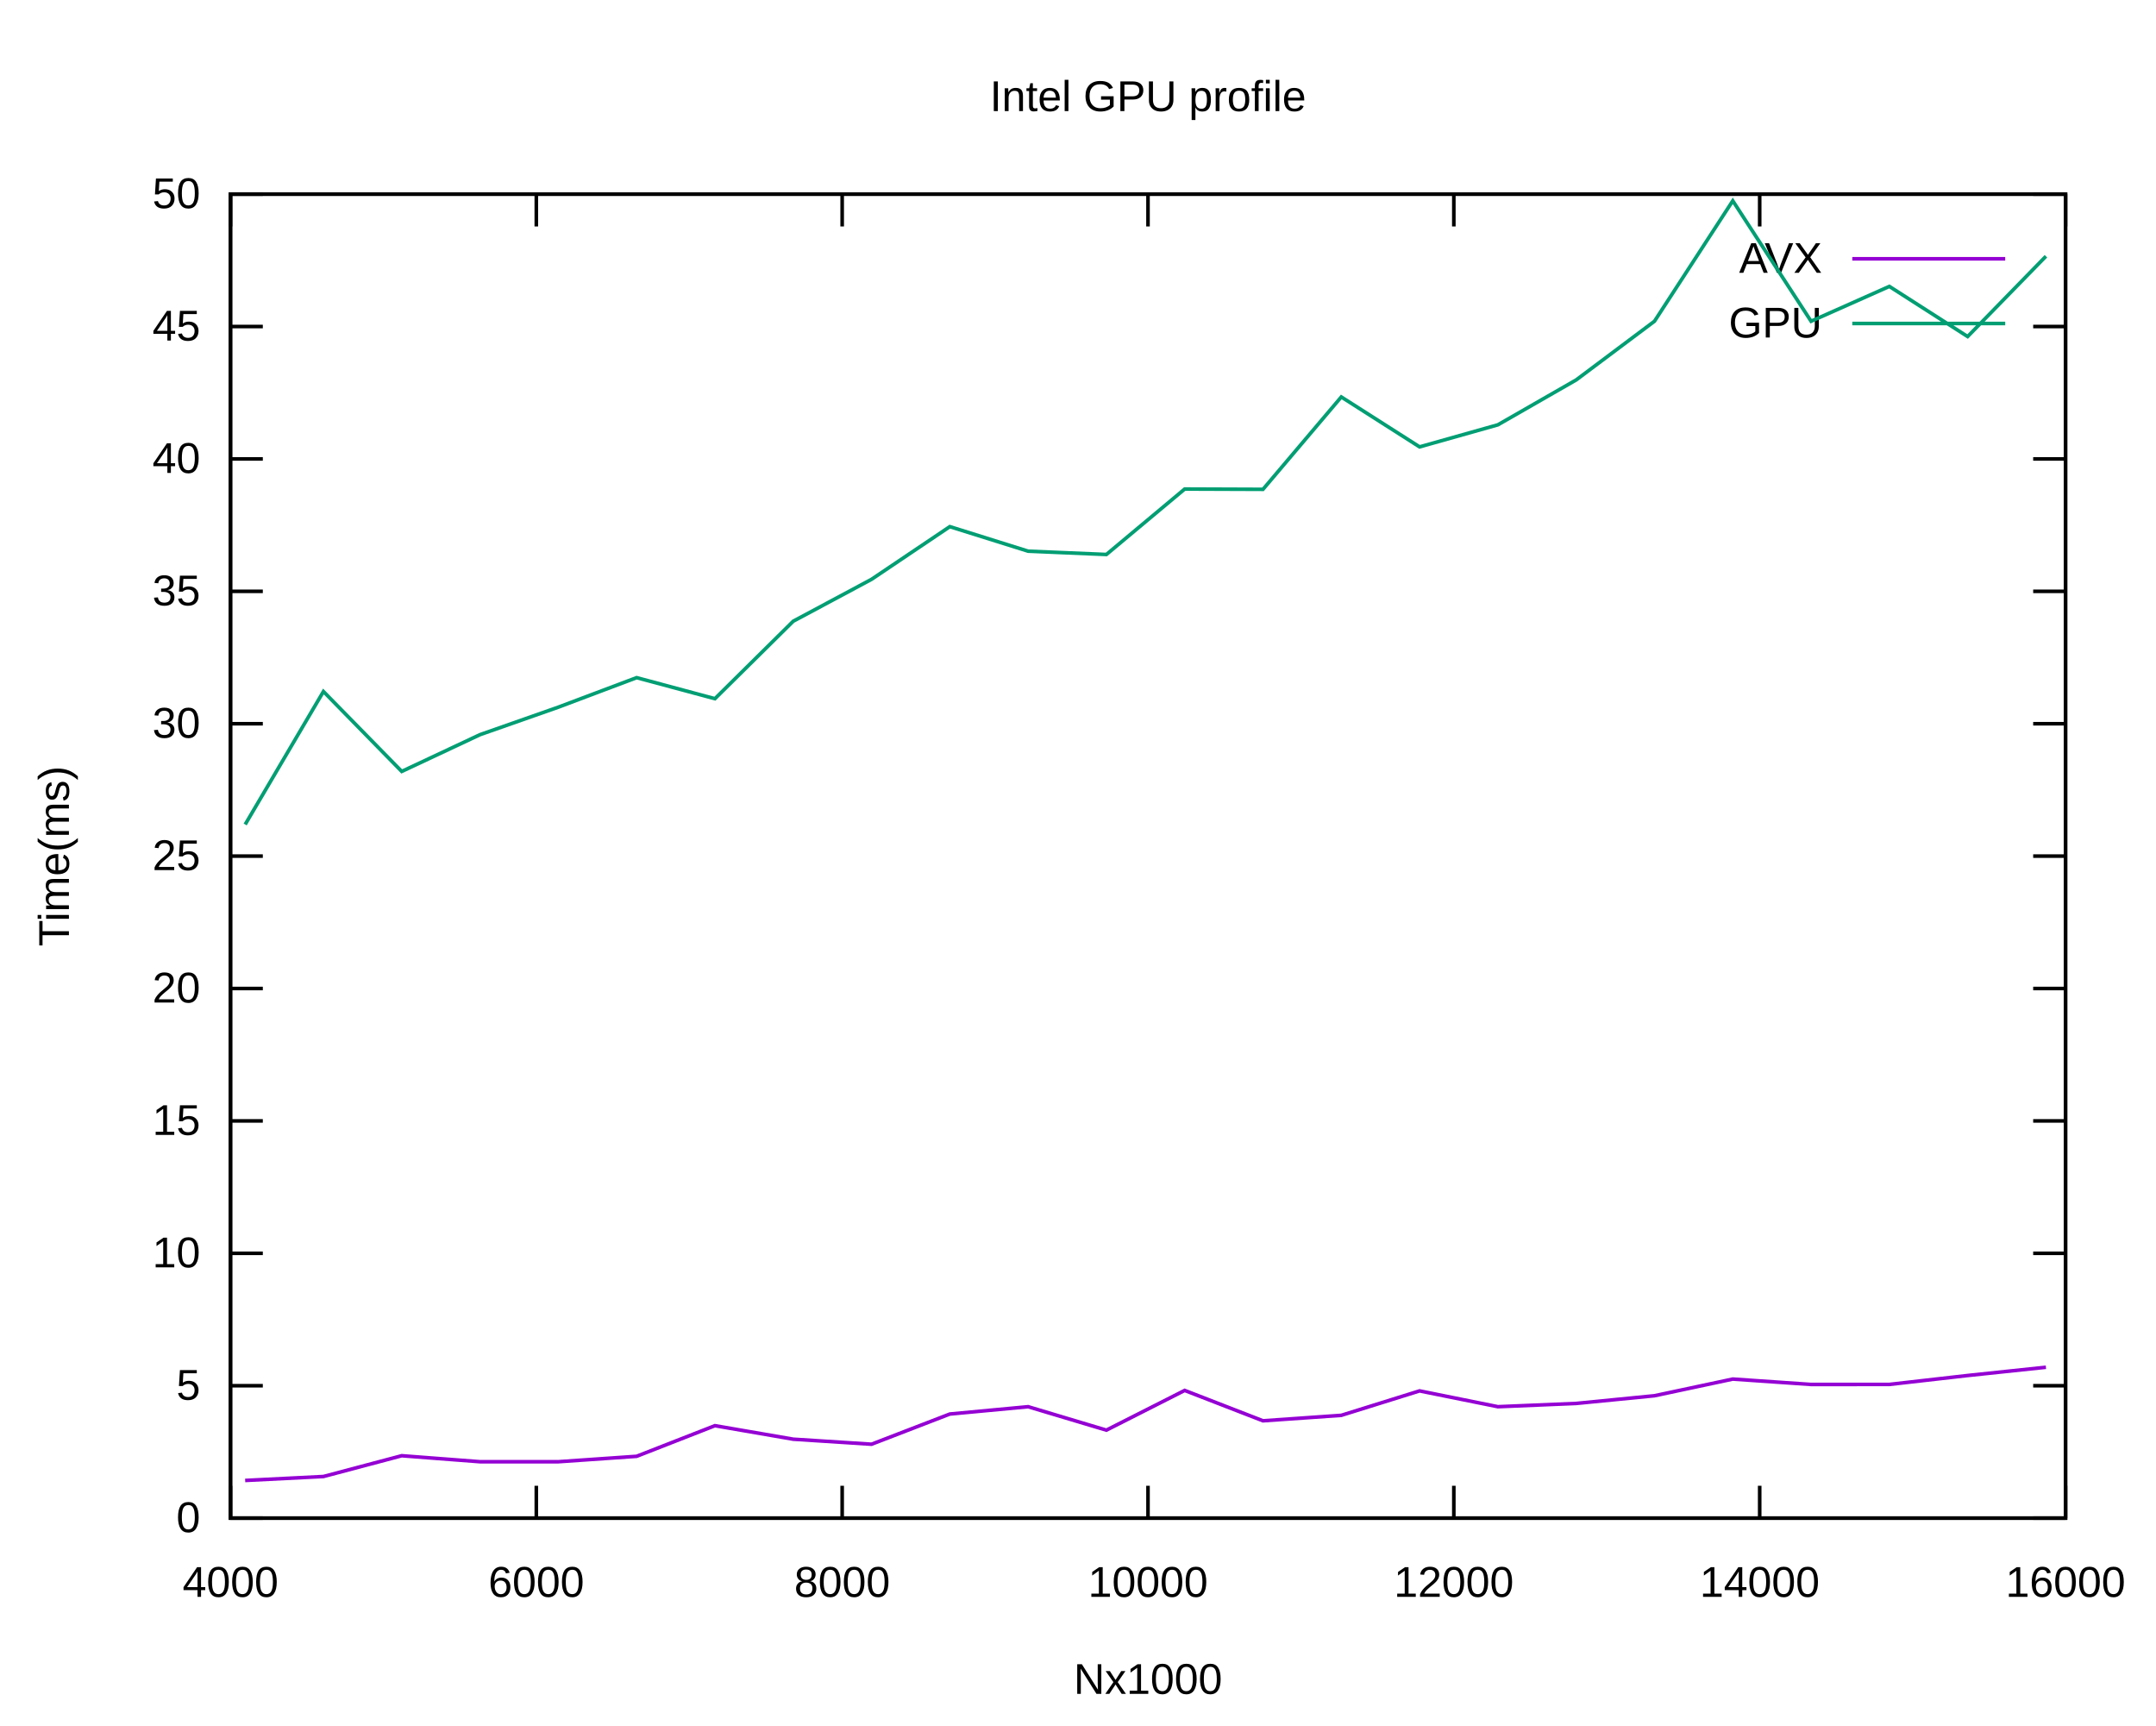
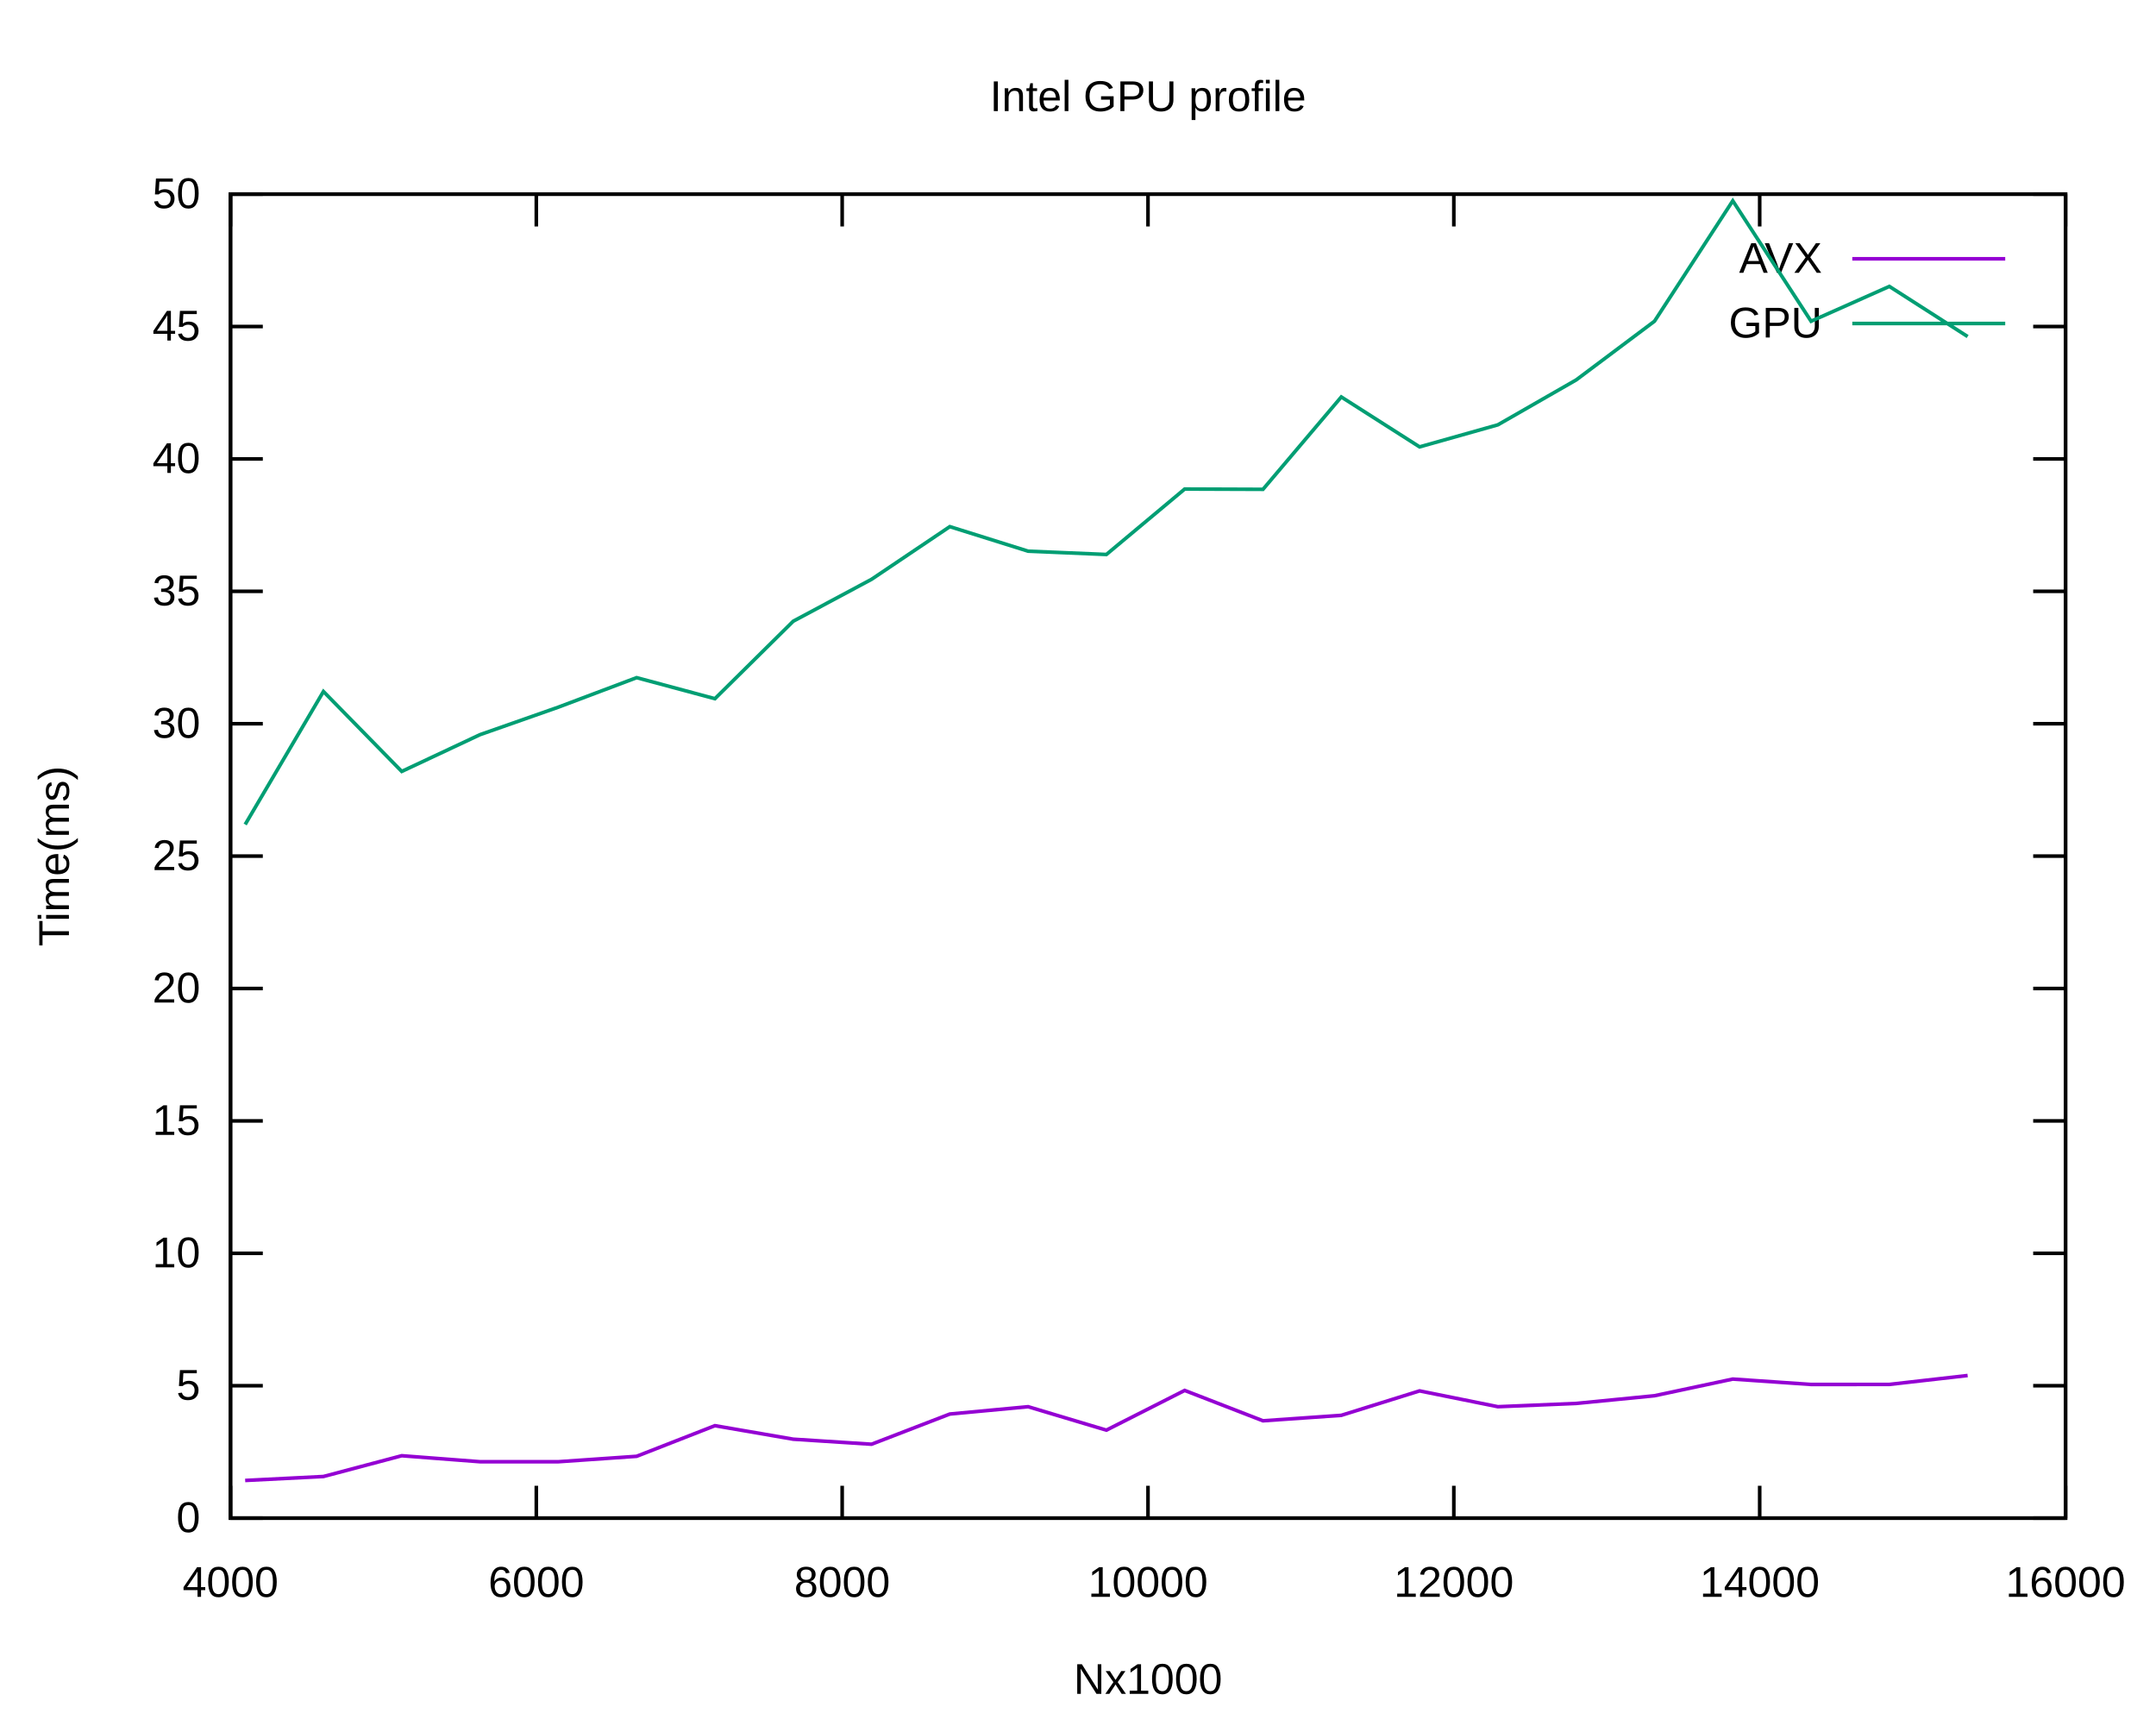
<svg xmlns="http://www.w3.org/2000/svg" xmlns:xlink="http://www.w3.org/1999/xlink" width="600" height="480" viewBox="0 0 600 480">
  <g id="gnuplot_canvas">
    <rect x="0" y="0" width="600" height="480" fill="none" />
    <defs>
      <circle id="gpDot" r="0.5" stroke-width="0.5" stroke="currentColor" />
      <path id="gpPt0" stroke-width="0.222" stroke="currentColor" d="M-1,0 h2 M0,-1 v2" />
      <path id="gpPt1" stroke-width="0.222" stroke="currentColor" d="M-1,-1 L1,1 M1,-1 L-1,1" />
      <path id="gpPt2" stroke-width="0.222" stroke="currentColor" d="M-1,0 L1,0 M0,-1 L0,1 M-1,-1 L1,1 M-1,1 L1,-1" />
      <rect id="gpPt3" stroke-width="0.222" stroke="currentColor" x="-1" y="-1" width="2" height="2" />
      <rect id="gpPt4" stroke-width="0.222" stroke="currentColor" fill="currentColor" x="-1" y="-1" width="2" height="2" />
      <circle id="gpPt5" stroke-width="0.222" stroke="currentColor" cx="0" cy="0" r="1" />
      <use xlink:href="#gpPt5" id="gpPt6" fill="currentColor" stroke="none" />
      <path id="gpPt7" stroke-width="0.222" stroke="currentColor" d="M0,-1.33 L-1.33,0.67 L1.33,0.67 z" />
      <use xlink:href="#gpPt7" id="gpPt8" fill="currentColor" stroke="none" />
      <use xlink:href="#gpPt7" id="gpPt9" stroke="currentColor" transform="rotate(180)" />
      <use xlink:href="#gpPt9" id="gpPt10" fill="currentColor" stroke="none" />
      <use xlink:href="#gpPt3" id="gpPt11" stroke="currentColor" transform="rotate(45)" />
      <use xlink:href="#gpPt11" id="gpPt12" fill="currentColor" stroke="none" />
      <path id="gpPt13" stroke-width="0.222" stroke="currentColor" d="M0,1.330 L1.265,0.411 L0.782,-1.067 L-0.782,-1.076 L-1.265,0.411 z" />
      <use xlink:href="#gpPt13" id="gpPt14" fill="currentColor" stroke="none" />
      <filter id="textbox" filterUnits="objectBoundingBox" x="0" y="0" height="1" width="1">
        <feFlood flood-color="white" flood-opacity="1" result="bgnd" />
        <feComposite in="SourceGraphic" in2="bgnd" operator="atop" />
      </filter>
      <filter id="greybox" filterUnits="objectBoundingBox" x="0" y="0" height="1" width="1">
        <feFlood flood-color="lightgrey" flood-opacity="1" result="grey" />
        <feComposite in="SourceGraphic" in2="grey" operator="atop" />
      </filter>
    </defs>
    <g fill="none" color="white" stroke="currentColor" stroke-width="1.00" stroke-linecap="butt" stroke-linejoin="miter">
</g>
    <g fill="none" color="black" stroke="currentColor" stroke-width="1.00" stroke-linecap="butt" stroke-linejoin="miter">
      <path stroke="black" d="M64.14,422.40 L73.14,422.40 M574.82,422.40 L565.82,422.40  " />
      <g transform="translate(55.75,426.30)" stroke="none" fill="black" font-family="Arial" font-size="12.00" text-anchor="end">
        <text>
          <tspan font-family="Arial"> 0</tspan>
        </text>
      </g>
    </g>
    <g fill="none" color="black" stroke="currentColor" stroke-width="1.00" stroke-linecap="butt" stroke-linejoin="miter">
      <path stroke="black" d="M64.14,385.56 L73.14,385.56 M574.82,385.56 L565.82,385.56  " />
      <g transform="translate(55.75,389.46)" stroke="none" fill="black" font-family="Arial" font-size="12.00" text-anchor="end">
        <text>
          <tspan font-family="Arial"> 5</tspan>
        </text>
      </g>
    </g>
    <g fill="none" color="black" stroke="currentColor" stroke-width="1.00" stroke-linecap="butt" stroke-linejoin="miter">
      <path stroke="black" d="M64.14,348.72 L73.14,348.72 M574.82,348.72 L565.82,348.72  " />
      <g transform="translate(55.75,352.62)" stroke="none" fill="black" font-family="Arial" font-size="12.00" text-anchor="end">
        <text>
          <tspan font-family="Arial"> 10</tspan>
        </text>
      </g>
    </g>
    <g fill="none" color="black" stroke="currentColor" stroke-width="1.00" stroke-linecap="butt" stroke-linejoin="miter">
      <path stroke="black" d="M64.14,311.88 L73.14,311.88 M574.82,311.88 L565.82,311.88  " />
      <g transform="translate(55.75,315.78)" stroke="none" fill="black" font-family="Arial" font-size="12.00" text-anchor="end">
        <text>
          <tspan font-family="Arial"> 15</tspan>
        </text>
      </g>
    </g>
    <g fill="none" color="black" stroke="currentColor" stroke-width="1.00" stroke-linecap="butt" stroke-linejoin="miter">
      <path stroke="black" d="M64.14,275.04 L73.14,275.04 M574.82,275.04 L565.82,275.04  " />
      <g transform="translate(55.75,278.94)" stroke="none" fill="black" font-family="Arial" font-size="12.00" text-anchor="end">
        <text>
          <tspan font-family="Arial"> 20</tspan>
        </text>
      </g>
    </g>
    <g fill="none" color="black" stroke="currentColor" stroke-width="1.00" stroke-linecap="butt" stroke-linejoin="miter">
      <path stroke="black" d="M64.14,238.20 L73.14,238.20 M574.82,238.20 L565.82,238.20  " />
      <g transform="translate(55.75,242.10)" stroke="none" fill="black" font-family="Arial" font-size="12.00" text-anchor="end">
        <text>
          <tspan font-family="Arial"> 25</tspan>
        </text>
      </g>
    </g>
    <g fill="none" color="black" stroke="currentColor" stroke-width="1.00" stroke-linecap="butt" stroke-linejoin="miter">
      <path stroke="black" d="M64.14,201.37 L73.14,201.37 M574.82,201.37 L565.82,201.37  " />
      <g transform="translate(55.75,205.27)" stroke="none" fill="black" font-family="Arial" font-size="12.00" text-anchor="end">
        <text>
          <tspan font-family="Arial"> 30</tspan>
        </text>
      </g>
    </g>
    <g fill="none" color="black" stroke="currentColor" stroke-width="1.00" stroke-linecap="butt" stroke-linejoin="miter">
      <path stroke="black" d="M64.14,164.53 L73.14,164.53 M574.82,164.53 L565.82,164.53  " />
      <g transform="translate(55.75,168.43)" stroke="none" fill="black" font-family="Arial" font-size="12.00" text-anchor="end">
        <text>
          <tspan font-family="Arial"> 35</tspan>
        </text>
      </g>
    </g>
    <g fill="none" color="black" stroke="currentColor" stroke-width="1.00" stroke-linecap="butt" stroke-linejoin="miter">
      <path stroke="black" d="M64.14,127.69 L73.14,127.69 M574.82,127.69 L565.82,127.69  " />
      <g transform="translate(55.75,131.59)" stroke="none" fill="black" font-family="Arial" font-size="12.00" text-anchor="end">
        <text>
          <tspan font-family="Arial"> 40</tspan>
        </text>
      </g>
    </g>
    <g fill="none" color="black" stroke="currentColor" stroke-width="1.00" stroke-linecap="butt" stroke-linejoin="miter">
      <path stroke="black" d="M64.14,90.85 L73.14,90.85 M574.82,90.85 L565.82,90.85  " />
      <g transform="translate(55.75,94.75)" stroke="none" fill="black" font-family="Arial" font-size="12.00" text-anchor="end">
        <text>
          <tspan font-family="Arial"> 45</tspan>
        </text>
      </g>
    </g>
    <g fill="none" color="black" stroke="currentColor" stroke-width="1.00" stroke-linecap="butt" stroke-linejoin="miter">
      <path stroke="black" d="M64.14,54.01 L73.14,54.01 M574.82,54.01 L565.82,54.01  " />
      <g transform="translate(55.75,57.91)" stroke="none" fill="black" font-family="Arial" font-size="12.00" text-anchor="end">
        <text>
          <tspan font-family="Arial"> 50</tspan>
        </text>
      </g>
    </g>
    <g fill="none" color="black" stroke="currentColor" stroke-width="1.00" stroke-linecap="butt" stroke-linejoin="miter">
      <path stroke="black" d="M64.14,422.40 L64.14,413.40 M64.14,54.01 L64.14,63.01  " />
      <g transform="translate(64.14,444.30)" stroke="none" fill="black" font-family="Arial" font-size="12.00" text-anchor="middle">
        <text>
          <tspan font-family="Arial"> 4000</tspan>
        </text>
      </g>
    </g>
    <g fill="none" color="black" stroke="currentColor" stroke-width="1.00" stroke-linecap="butt" stroke-linejoin="miter">
      <path stroke="black" d="M149.25,422.40 L149.25,413.40 M149.25,54.01 L149.25,63.01  " />
      <g transform="translate(149.25,444.30)" stroke="none" fill="black" font-family="Arial" font-size="12.00" text-anchor="middle">
        <text>
          <tspan font-family="Arial"> 6000</tspan>
        </text>
      </g>
    </g>
    <g fill="none" color="black" stroke="currentColor" stroke-width="1.00" stroke-linecap="butt" stroke-linejoin="miter">
      <path stroke="black" d="M234.37,422.40 L234.37,413.40 M234.37,54.01 L234.37,63.01  " />
      <g transform="translate(234.37,444.30)" stroke="none" fill="black" font-family="Arial" font-size="12.00" text-anchor="middle">
        <text>
          <tspan font-family="Arial"> 8000</tspan>
        </text>
      </g>
    </g>
    <g fill="none" color="black" stroke="currentColor" stroke-width="1.00" stroke-linecap="butt" stroke-linejoin="miter">
      <path stroke="black" d="M319.48,422.40 L319.48,413.40 M319.48,54.01 L319.48,63.01  " />
      <g transform="translate(319.48,444.30)" stroke="none" fill="black" font-family="Arial" font-size="12.00" text-anchor="middle">
        <text>
          <tspan font-family="Arial"> 10000</tspan>
        </text>
      </g>
    </g>
    <g fill="none" color="black" stroke="currentColor" stroke-width="1.00" stroke-linecap="butt" stroke-linejoin="miter">
      <path stroke="black" d="M404.59,422.40 L404.59,413.40 M404.59,54.01 L404.59,63.01  " />
      <g transform="translate(404.59,444.30)" stroke="none" fill="black" font-family="Arial" font-size="12.00" text-anchor="middle">
        <text>
          <tspan font-family="Arial"> 12000</tspan>
        </text>
      </g>
    </g>
    <g fill="none" color="black" stroke="currentColor" stroke-width="1.00" stroke-linecap="butt" stroke-linejoin="miter">
      <path stroke="black" d="M489.71,422.40 L489.71,413.40 M489.71,54.01 L489.71,63.01  " />
      <g transform="translate(489.71,444.30)" stroke="none" fill="black" font-family="Arial" font-size="12.00" text-anchor="middle">
        <text>
          <tspan font-family="Arial"> 14000</tspan>
        </text>
      </g>
    </g>
    <g fill="none" color="black" stroke="currentColor" stroke-width="1.00" stroke-linecap="butt" stroke-linejoin="miter">
      <path stroke="black" d="M574.82,422.40 L574.82,413.40 M574.82,54.01 L574.82,63.01  " />
      <g transform="translate(574.82,444.30)" stroke="none" fill="black" font-family="Arial" font-size="12.00" text-anchor="middle">
        <text>
          <tspan font-family="Arial"> 16000</tspan>
        </text>
      </g>
    </g>
    <g fill="none" color="black" stroke="currentColor" stroke-width="1.00" stroke-linecap="butt" stroke-linejoin="miter">
</g>
    <g fill="none" color="black" stroke="currentColor" stroke-width="1.00" stroke-linecap="butt" stroke-linejoin="miter">
      <path stroke="black" d="M64.14,54.01 L64.14,422.40 L574.82,422.40 L574.82,54.01 L64.14,54.01 Z  " />
    </g>
    <g fill="none" color="black" stroke="currentColor" stroke-width="1.00" stroke-linecap="butt" stroke-linejoin="miter">
      <g transform="translate(19.18,238.21) rotate(270)" stroke="none" fill="black" font-family="Arial" font-size="12.00" text-anchor="middle">
        <text>
          <tspan font-family="Arial">Time(ms)</tspan>
        </text>
      </g>
    </g>
    <g fill="none" color="black" stroke="currentColor" stroke-width="1.00" stroke-linecap="butt" stroke-linejoin="miter">
      <g transform="translate(319.48,471.30)" stroke="none" fill="black" font-family="Arial" font-size="12.00" text-anchor="middle">
        <text>
          <tspan font-family="Arial">Nx1000</tspan>
        </text>
      </g>
    </g>
    <g fill="none" color="black" stroke="currentColor" stroke-width="1.00" stroke-linecap="butt" stroke-linejoin="miter">
</g>
    <g id="gnuplot_plot_1">
      <g fill="none" color="black" stroke="currentColor" stroke-width="1.00" stroke-linecap="butt" stroke-linejoin="miter">
        <g transform="translate(507.09,75.91)" stroke="none" fill="black" font-family="Arial" font-size="12.00" text-anchor="end">
          <text>
            <tspan font-family="Arial">AVX</tspan>
          </text>
        </g>
      </g>
      <g fill="none" color="black" stroke="currentColor" stroke-width="1.00" stroke-linecap="butt" stroke-linejoin="miter">
-         <path stroke="rgb(148,   0, 211)" d="M515.48,72.01 L558.04,72.01 M68.23,411.92 L90.01,410.82 L111.80,405.04 L133.59,406.71 L155.38,406.71 L177.17,405.20   L198.96,396.68 L220.75,400.44 L242.54,401.84 L264.33,393.44 L286.12,391.40 L307.90,397.92 L329.69,386.87 L351.48,395.32   L373.27,393.80 L395.06,387.00 L416.85,391.40 L438.64,390.49 L460.43,388.35 L482.22,383.71 L504.01,385.21 L525.79,385.20   L547.58,382.72 L569.37,380.42  " />
+         <path stroke="rgb(148,   0, 211)" d="M515.48,72.01 L558.04,72.01 M68.23,411.92 L90.01,410.82 L111.80,405.04 L133.59,406.71 L155.38,406.71 L177.17,405.20   L198.96,396.68 L220.75,400.44 L242.54,401.84 L264.33,393.44 L286.12,391.40 L307.90,397.92 L329.69,386.87 L351.48,395.32   L373.27,393.80 L395.06,387.00 L416.85,391.40 L438.64,390.49 L460.43,388.35 L482.22,383.71 L504.01,385.21 L525.79,385.20   L547.58,382.72  " />
      </g>
    </g>
    <g id="gnuplot_plot_2">
      <g fill="none" color="black" stroke="currentColor" stroke-width="1.00" stroke-linecap="butt" stroke-linejoin="miter">
        <g transform="translate(507.09,93.91)" stroke="none" fill="black" font-family="Arial" font-size="12.00" text-anchor="end">
          <text>
            <tspan font-family="Arial">GPU</tspan>
          </text>
        </g>
      </g>
      <g fill="none" color="black" stroke="currentColor" stroke-width="1.00" stroke-linecap="butt" stroke-linejoin="miter">
-         <path stroke="rgb(  0, 158, 115)" d="M515.48,90.01 L558.04,90.01 M68.23,229.40 L90.01,192.40 L111.80,214.64 L133.59,204.41 L155.38,196.76 L177.17,188.55   L198.96,194.40 L220.75,172.85 L242.54,161.19 L264.33,146.53 L286.12,153.36 L307.90,154.28 L329.69,136.07 L351.48,136.15   L373.27,110.45 L395.06,124.34 L416.85,118.20 L438.64,105.71 L460.43,89.38 L482.22,55.87 L504.01,89.38 L525.79,79.69   L547.58,93.64 L569.37,71.30  " />
+         <path stroke="rgb(  0, 158, 115)" d="M515.48,90.01 L558.04,90.01 M68.23,229.40 L90.01,192.40 L111.80,214.64 L133.59,204.41 L155.38,196.76 L177.17,188.55   L198.96,194.40 L220.75,172.85 L242.54,161.19 L264.33,146.53 L286.12,153.36 L307.90,154.28 L329.69,136.07 L351.48,136.15   L373.27,110.45 L395.06,124.34 L416.85,118.20 L438.64,105.71 L460.43,89.38 L482.22,55.87 L504.01,89.38 L525.79,79.69   L547.58,93.64  " />
      </g>
    </g>
    <g fill="none" color="white" stroke="rgb(  0, 158, 115)" stroke-width="2.00" stroke-linecap="butt" stroke-linejoin="miter">
</g>
    <g fill="none" color="black" stroke="currentColor" stroke-width="2.00" stroke-linecap="butt" stroke-linejoin="miter">
</g>
    <g fill="none" color="black" stroke="black" stroke-width="1.00" stroke-linecap="butt" stroke-linejoin="miter">
</g>
    <g fill="none" color="black" stroke="currentColor" stroke-width="1.00" stroke-linecap="butt" stroke-linejoin="miter">
      <path stroke="black" d="M64.14,54.01 L64.14,422.40 L574.82,422.40 L574.82,54.01 L64.14,54.01 Z  " />
    </g>
    <g fill="none" color="black" stroke="currentColor" stroke-width="1.00" stroke-linecap="butt" stroke-linejoin="miter">
      <g transform="translate(319.48,30.91)" stroke="none" fill="black" font-family="Arial" font-size="12.00" text-anchor="middle">
        <text>
          <tspan font-family="Arial">Intel GPU profile</tspan>
        </text>
      </g>
    </g>
    <g fill="none" color="black" stroke="currentColor" stroke-width="1.00" stroke-linecap="butt" stroke-linejoin="miter">
</g>
  </g>
</svg>
